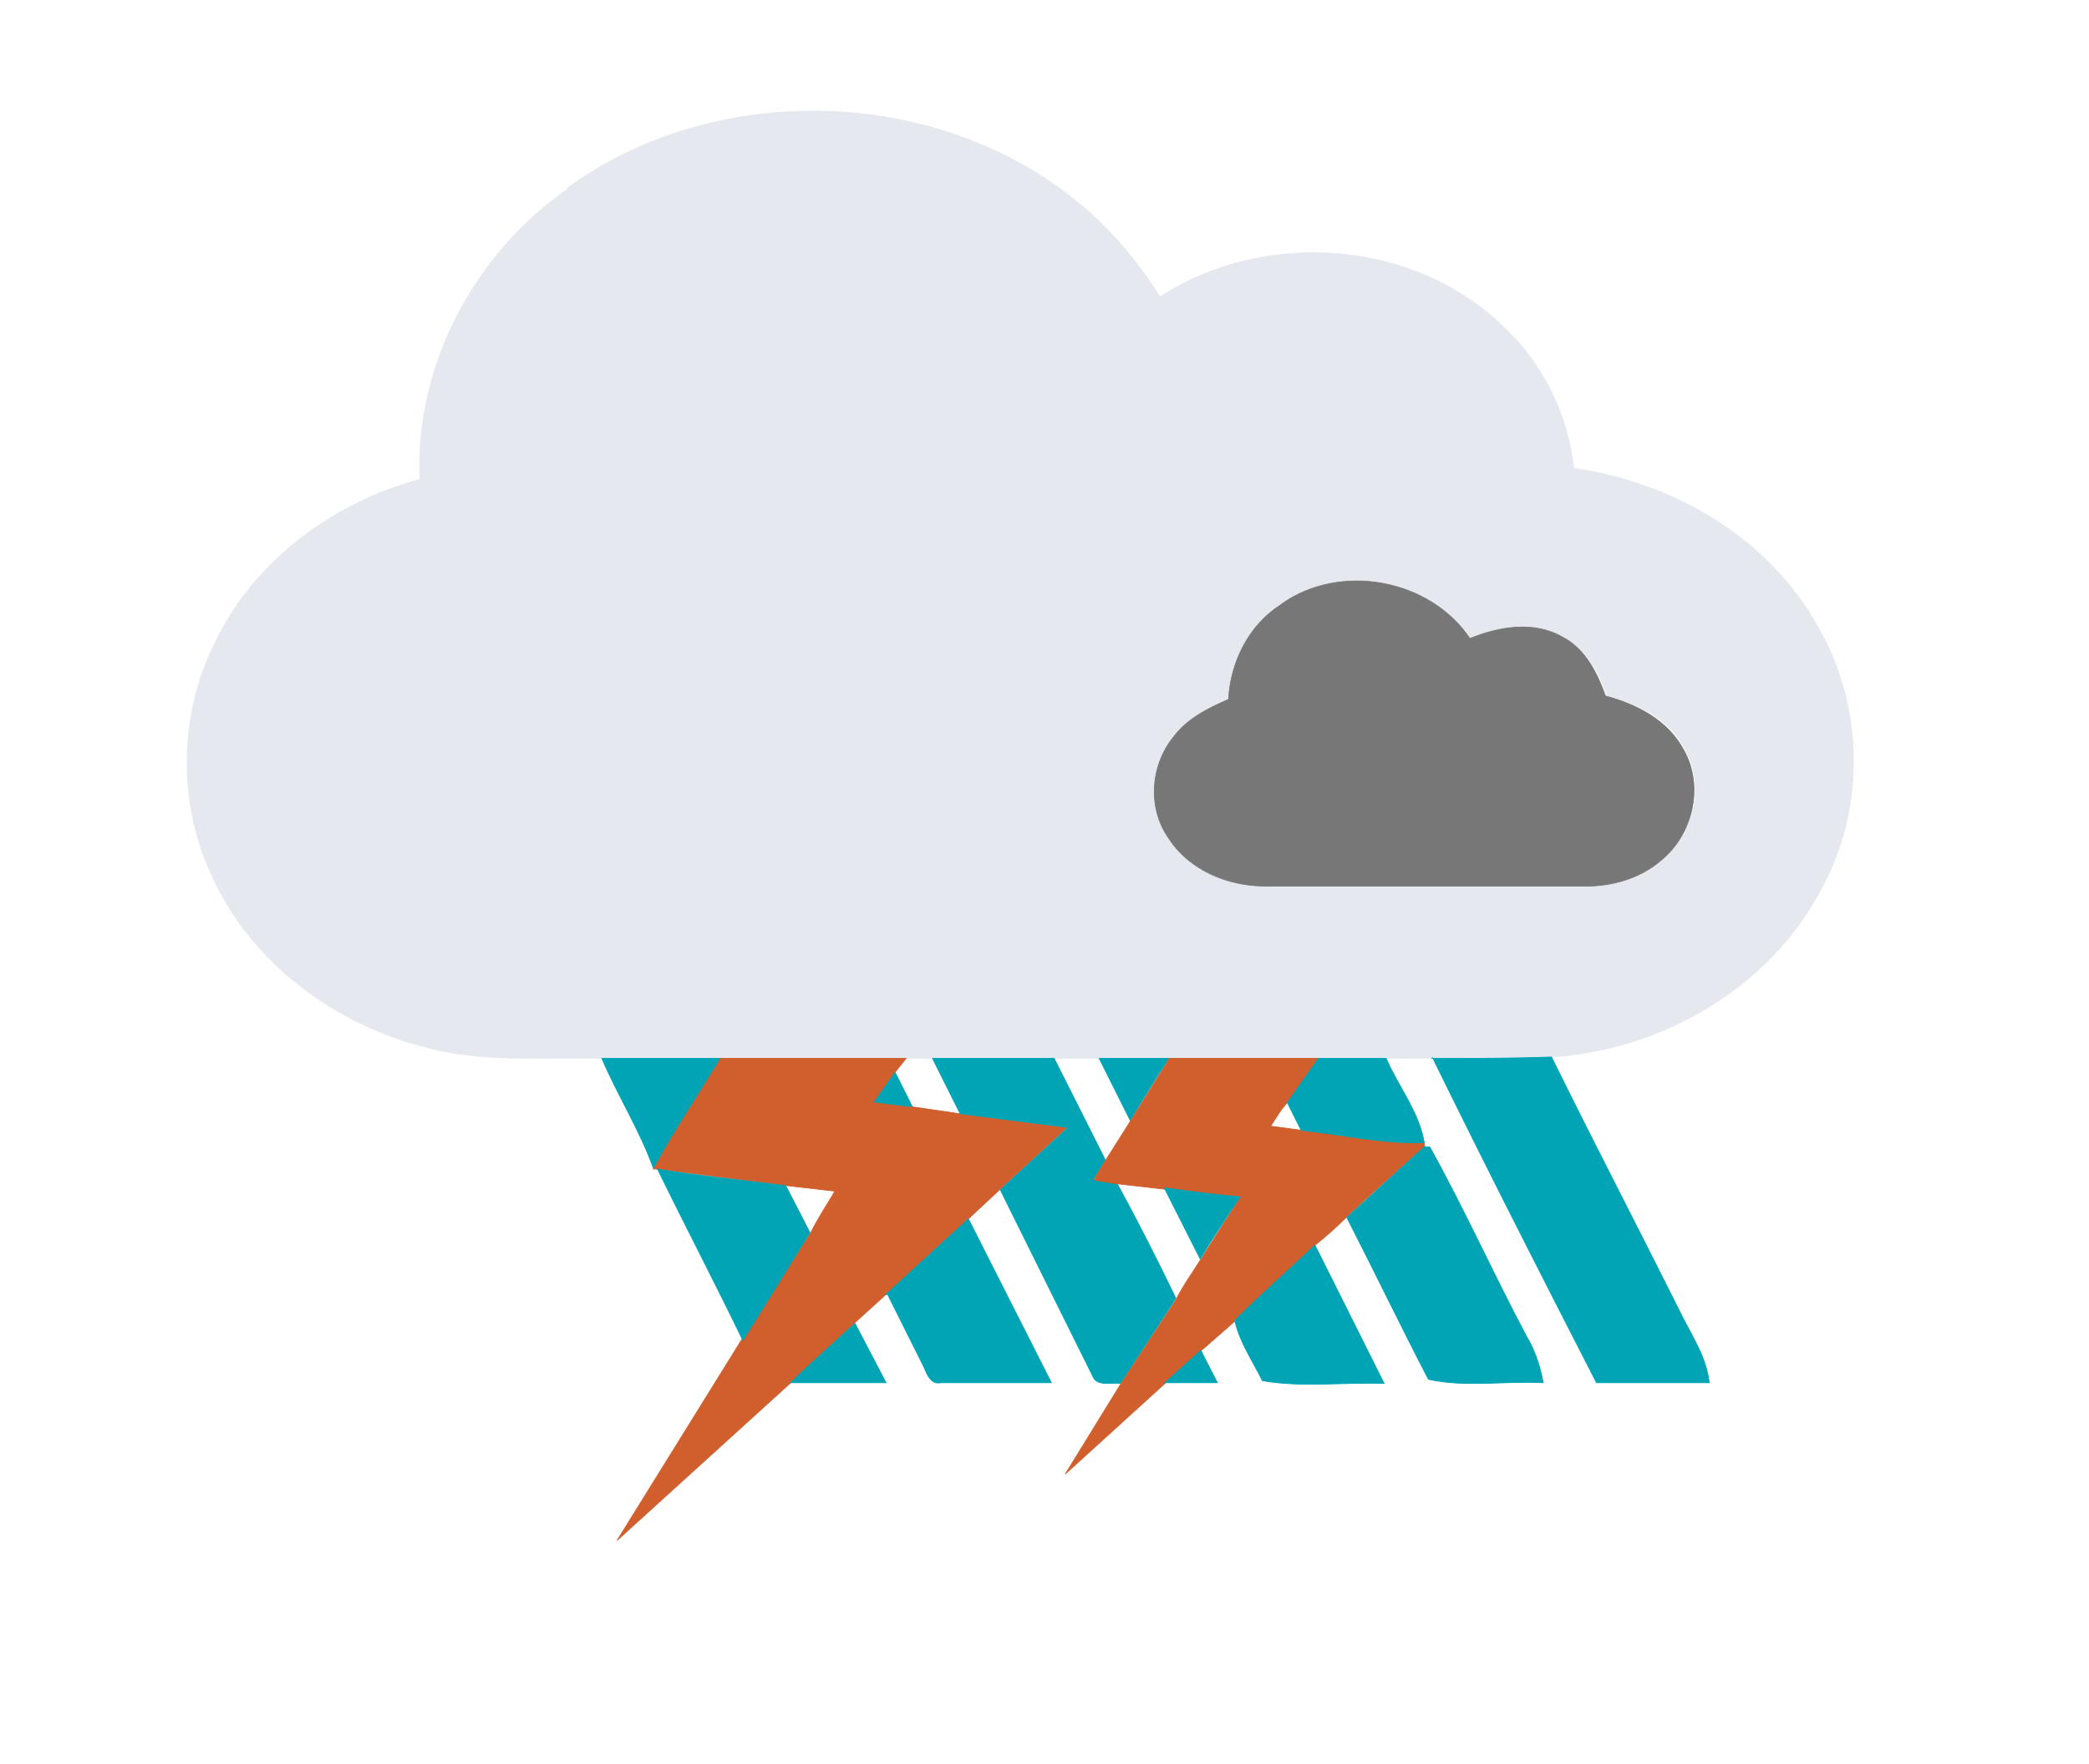
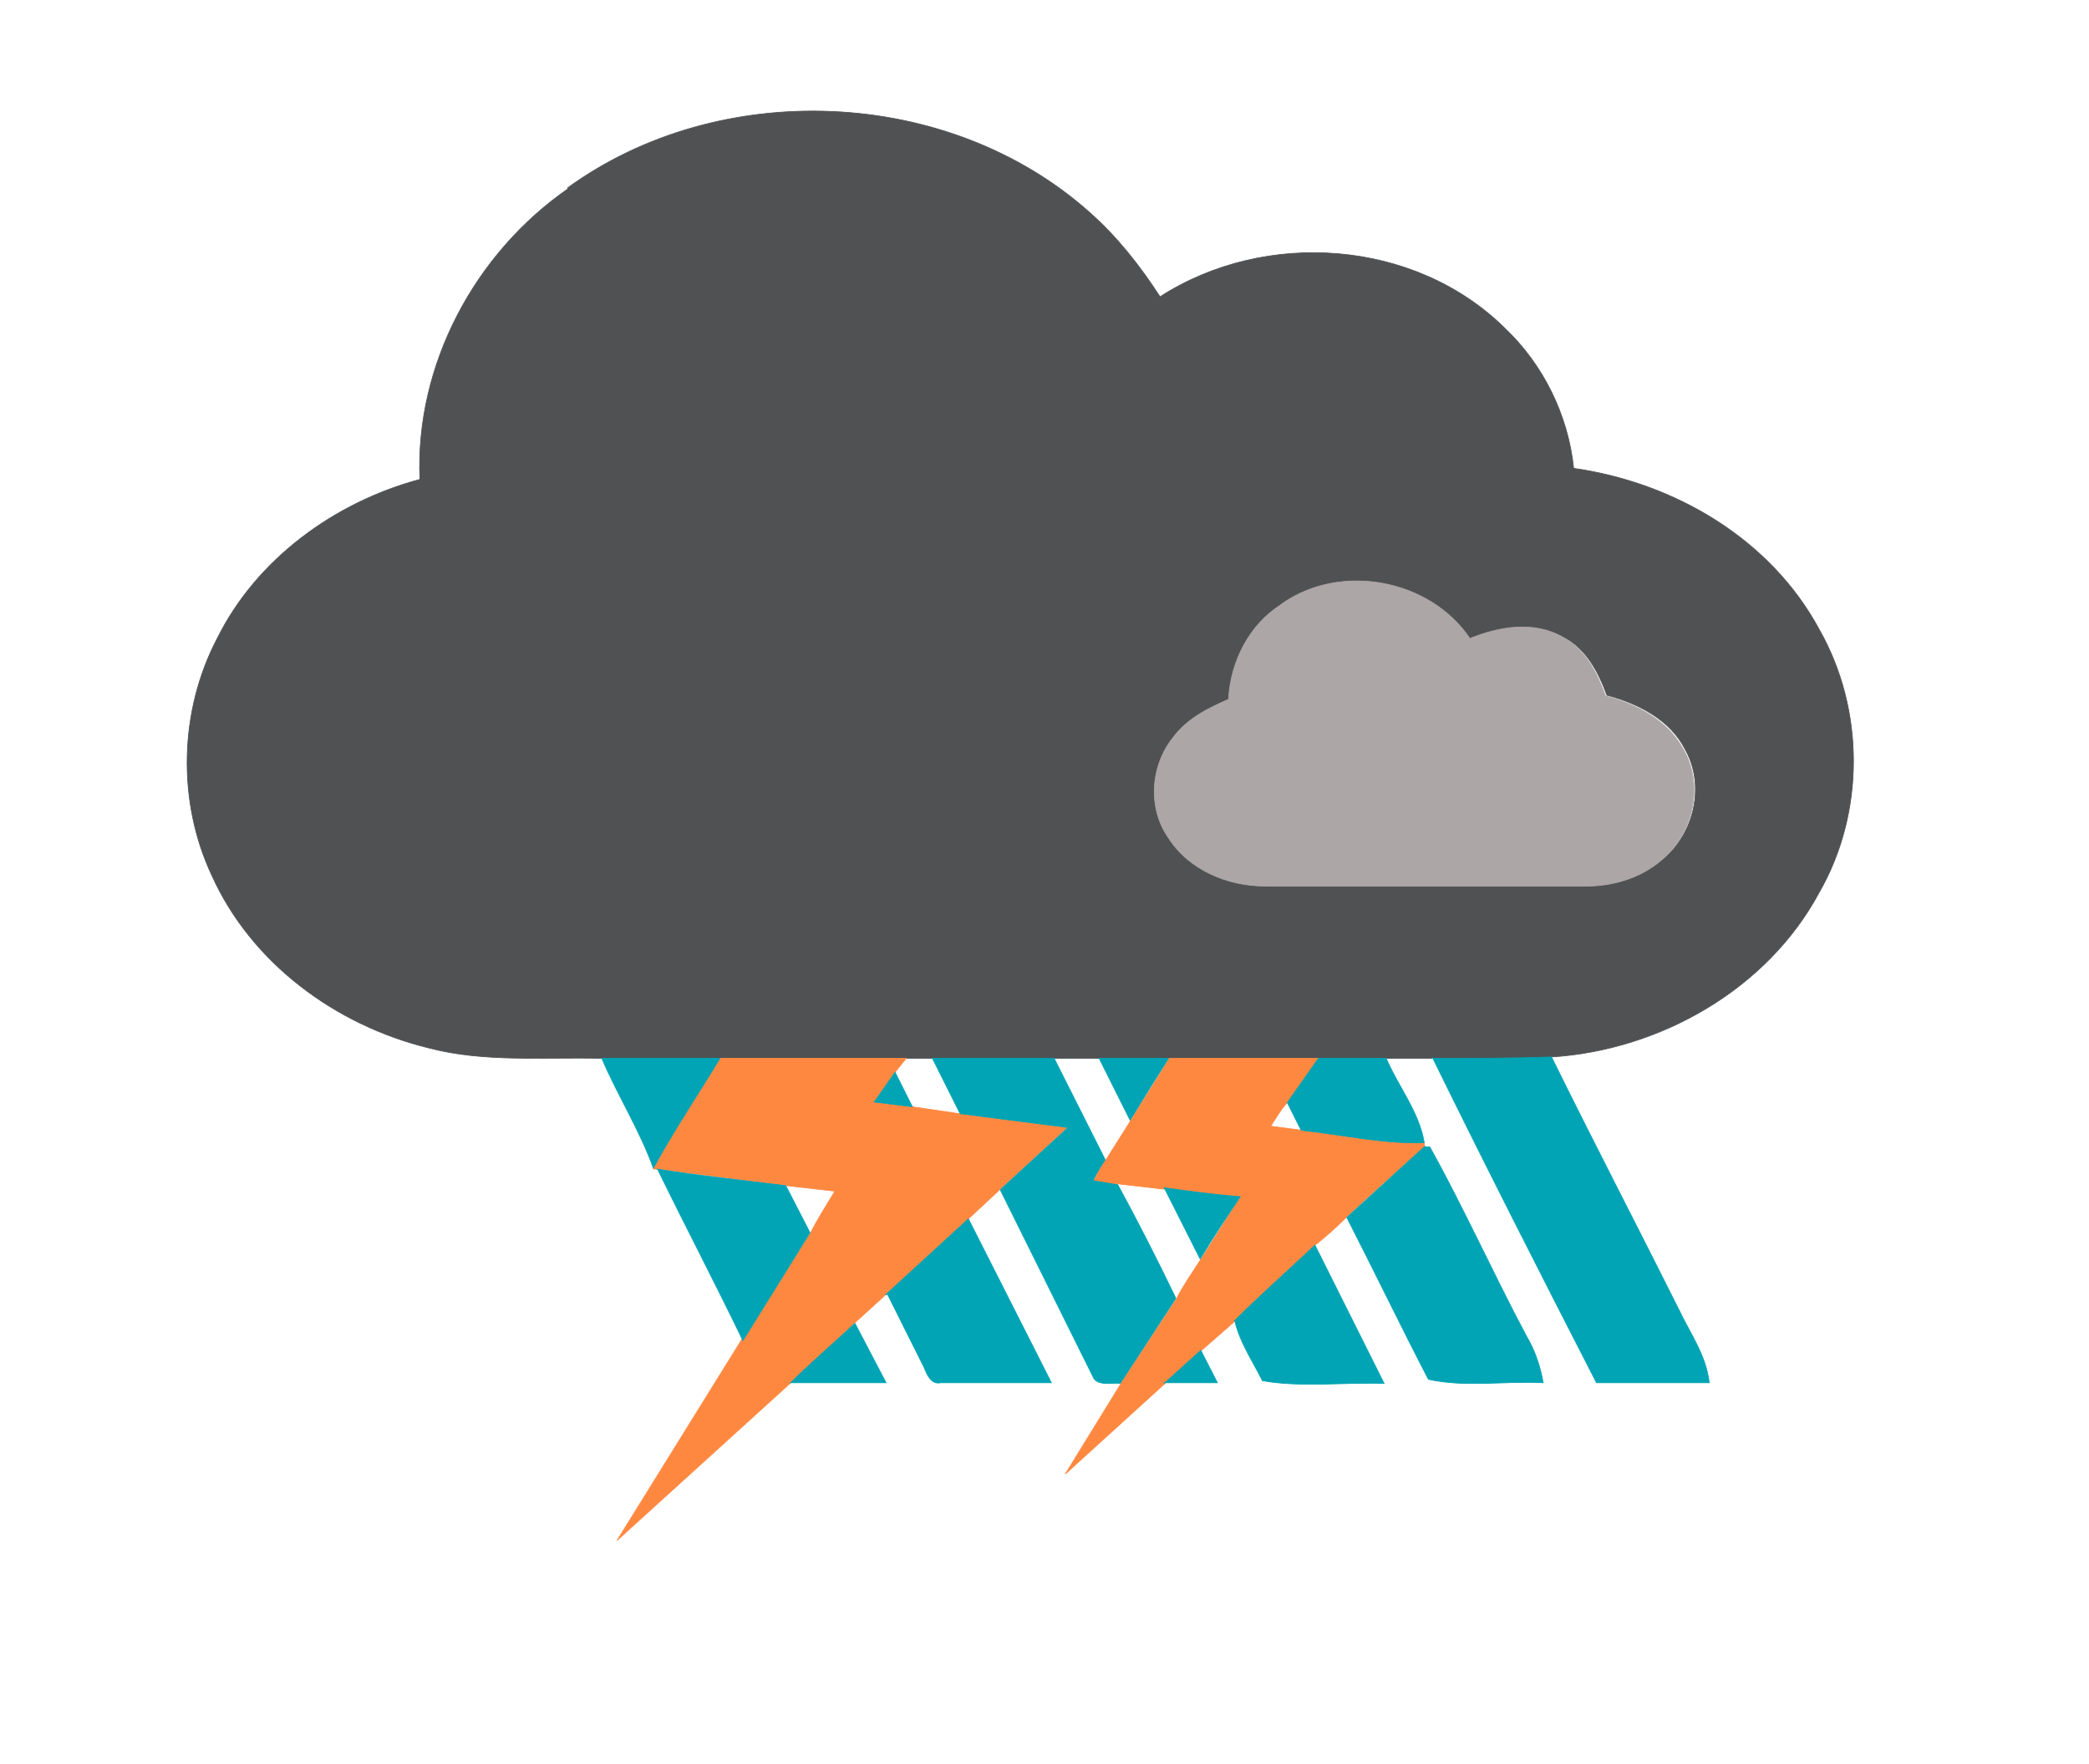
- <svg xmlns="http://www.w3.org/2000/svg" id="weather34 ligthning" width="302pt" height="340" viewBox="0 0 302 255">
-   <path fill="#e6e8ef" stroke="#e6e8ef" stroke-width=".1" d="M82 27.2c22-16 55-14.7 75.4 3.4 4 3.5 7.4 7.8 10.3 12.3 15.2-9.8 36.8-8.3 49.8 4.5 5.6 5.3 9.2 12.6 10 20.3C242.2 69.8 256 78 263 91c6.6 11.6 6.6 26.5 0 38-7.5 14-23 22.8-38.7 23.8-5.7.3-11.5.2-17.3.2H87c-8.4-.2-17 .6-25-1.5-13.5-3.3-25.7-12.3-31.4-25-5-10.7-4.7-23.7.8-34.2 5.7-11.5 17-19.7 29.3-23-.7-16.6 8-32.7 21.4-42m103.3 60c-4.7 3-7.3 8.3-7.6 13.7-3 1.3-6 2.8-8 5.5-3.3 4-3.6 10.2-.7 14.5 3 4.7 8.6 7 14 7h46c4 0 8-1 11.2-3.7 4.6-3.7 6.3-10.7 3.3-16-2.2-4.3-6.8-6.6-11.3-7.8-1.2-3.3-3-6.8-6.3-8.4-4.3-2.3-9.3-1.4-13.5.3-5.8-8.6-18.7-11-27.2-5z" />
-   <path fill="#777" stroke="#777" stroke-width=".1" d="M185.3 87.3c8.5-6 21.4-3.6 27.2 5 4.2-1.7 9.2-2.6 13.4-.2 3.3 1.7 5 5.2 6.2 8.5 4.5 1.2 9 3.5 11.3 7.8 3 5.3 1.3 12.3-3.3 16-3 2.6-7.2 3.8-11.2 3.7h-46c-5.4 0-11-2.3-14-7-3-4.3-2.6-10.4.7-14.5 2-2.7 5-4.2 8-5.5.3-5.5 3-10.8 7.6-13.7z" />
+ <svg xmlns="http://www.w3.org/2000/svg" width="302pt" height="340" viewBox="0 0 302 255">
+   <path fill="#505153" stroke="#505153" stroke-width=".1" d="M82 27.2c22-16 55-14.7 75.4 3.4 4 3.5 7.4 7.8 10.3 12.3 15.2-9.8 36.8-8.3 49.8 4.5 5.6 5.3 9.2 12.6 10 20.3C242.2 69.8 256 78 263 91c6.6 11.6 6.6 26.5 0 38-7.5 14-23 22.8-38.7 23.8-5.7.3-11.5.2-17.3.2H87c-8.4-.2-17 .6-25-1.5-13.5-3.3-25.7-12.3-31.4-25-5-10.7-4.7-23.7.8-34.2 5.7-11.5 17-19.7 29.3-23-.7-16.6 8-32.7 21.4-42m103.3 60c-4.7 3-7.3 8.3-7.6 13.7-3 1.3-6 2.8-8 5.5-3.3 4-3.6 10.2-.7 14.5 3 4.7 8.6 7 14 7h46c4 0 8-1 11.2-3.7 4.6-3.7 6.3-10.7 3.3-16-2.2-4.3-6.8-6.6-11.3-7.8-1.2-3.3-3-6.8-6.3-8.4-4.3-2.3-9.3-1.4-13.5.3-5.8-8.6-18.7-11-27.2-5z" />
+   <path fill="#aca6a6" stroke="#aca6a6" stroke-width=".1" d="M185.3 87.3c8.5-6 21.4-3.6 27.2 5 4.2-1.7 9.2-2.6 13.4-.2 3.3 1.7 5 5.2 6.2 8.5 4.5 1.2 9 3.5 11.3 7.8 3 5.3 1.3 12.3-3.3 16-3 2.6-7.2 3.8-11.2 3.7h-46c-5.4 0-11-2.3-14-7-3-4.3-2.6-10.4.7-14.5 2-2.7 5-4.2 8-5.5.3-5.5 3-10.8 7.6-13.7z" />
  <path fill="#00a4b4" stroke="#00a4b4" stroke-width=".1" d="M87 153h17.2c-3.2 5.3-6.7 10.5-9.7 16-2-5.6-5.2-10.6-7.5-16z" />
-   <path fill="#d05f2d" stroke="#d05f2d" stroke-width=".1" d="M104.2 153H131l-1.6 2-3 4.3 5.5.7 6.8 1 15.6 2-9.8 9-4.5 4.2-12 11-4.4 4c-3 3-6.3 6-9.4 8.8l-25 22.7 18-29c3.4-5 6.6-10.3 10-15.5 1-2 2.3-4 3.5-6l-7-.8L95 169h-.5c3-5.5 6.5-10.7 9.7-16z" />
+   <path fill="#ff8841" stroke="#ff8841" stroke-width=".1" d="M104.2 153H131l-1.6 2-3 4.3 5.5.7 6.8 1 15.6 2-9.8 9-4.5 4.2-12 11-4.4 4c-3 3-6.3 6-9.4 8.8l-25 22.7 18-29c3.4-5 6.6-10.3 10-15.5 1-2 2.3-4 3.5-6l-7-.8L95 169h-.5c3-5.5 6.5-10.7 9.7-16z" />
  <path fill="#00a4b4" stroke="#00a4b4" stroke-width=".1" d="M135 153h17.4l7.4 14.7-1.7 2.8c1 0 2.5.3 3.3.4 3 5.5 5.8 11 8.6 16.8l-8 12.3c-1.2-.2-3.4.5-4-1l-13.4-27 9.8-9-15.6-2-4-8zM159 153h10c-2 3-3.8 6-5.6 9l-4.5-9z" />
-   <path fill="#d05f2d" stroke="#d05f2d" stroke-width=".1" d="M169 153h21.7l-4.5 6.3c-1 1-1.7 2.3-2.5 3.5l4.5.6c6 .6 11.7 2 17.7 1.8v.6c-3.8 3.4-7.7 6.8-11.4 10.3-1.5 1.5-3 2.8-4.5 4-3.8 3.7-7.8 7.2-11.6 11l-4.8 4.2-5.3 4.8-14.3 13 8-13 8-12.2c1-2 2.3-3.8 3.5-5.7l5.7-9-11-1.3-7-.8-3-.5c.4-1 1-1.8 1.6-2.8l3.6-5.7 5.6-9z" />
+   <path fill="#ff8841" stroke="#ff8841" stroke-width=".1" d="M169 153h21.7l-4.5 6.3c-1 1-1.7 2.3-2.5 3.5l4.5.6c6 .6 11.7 2 17.7 1.8v.6c-3.8 3.4-7.7 6.8-11.4 10.3-1.5 1.5-3 2.8-4.5 4-3.8 3.7-7.8 7.2-11.6 11l-4.8 4.2-5.3 4.8-14.3 13 8-13 8-12.2c1-2 2.3-3.8 3.5-5.7l5.7-9-11-1.3-7-.8-3-.5c.4-1 1-1.8 1.6-2.8l3.6-5.7 5.6-9z" />
  <path fill="#00a4b4" stroke="#00a4b4" stroke-width=".1" d="M190.7 153h9.7c1.7 4 4.8 7.8 5.5 12.2-6 .2-12-1.2-17.8-1.8l-2-4 4.5-6.4zM207 153c5.8 0 11.6 0 17.3-.2 6 12.2 12.3 24.3 18.4 36.5 1.6 3.4 4 6.7 4.4 10.6h-16.3c-8-15.6-16-31.3-23.7-47zM126.4 159.3l3-4.3 2.5 5-5.6-.7zM206 165.8h.7c5 9 9.2 18.4 14 27.4 1.2 2 2 4.4 2.4 6.7-5.4-.3-11.3.7-16.6-.5-4-7.7-7.8-15.6-11.8-23.4l11.3-10.3zM95 169c6.2 1 12.4 1.6 18.6 2.4l3.5 6.8-9.7 15.6c-4-8.3-8.3-16.5-12.3-24.7zM168.3 171.7c3.6.5 7.3 1 11 1.3-2 3-4 6-5.8 9l-5.2-10.3zM128 187.2l12-11 12 23.7H136c-1.4.3-2-1.2-2.4-2.2l-5.3-10.6zM178.4 191c3.8-3.8 7.8-7.3 11.7-11l10 20c-5.8-.2-12 .6-17.6-.4-1.5-3-3.3-5.6-4-8.7zM114.2 200c3-3 6.3-5.8 9.4-8.7l4.5 8.6h-13.8zM168.3 200l5.3-4.8 2.4 4.7h-7.7z" />
</svg>
